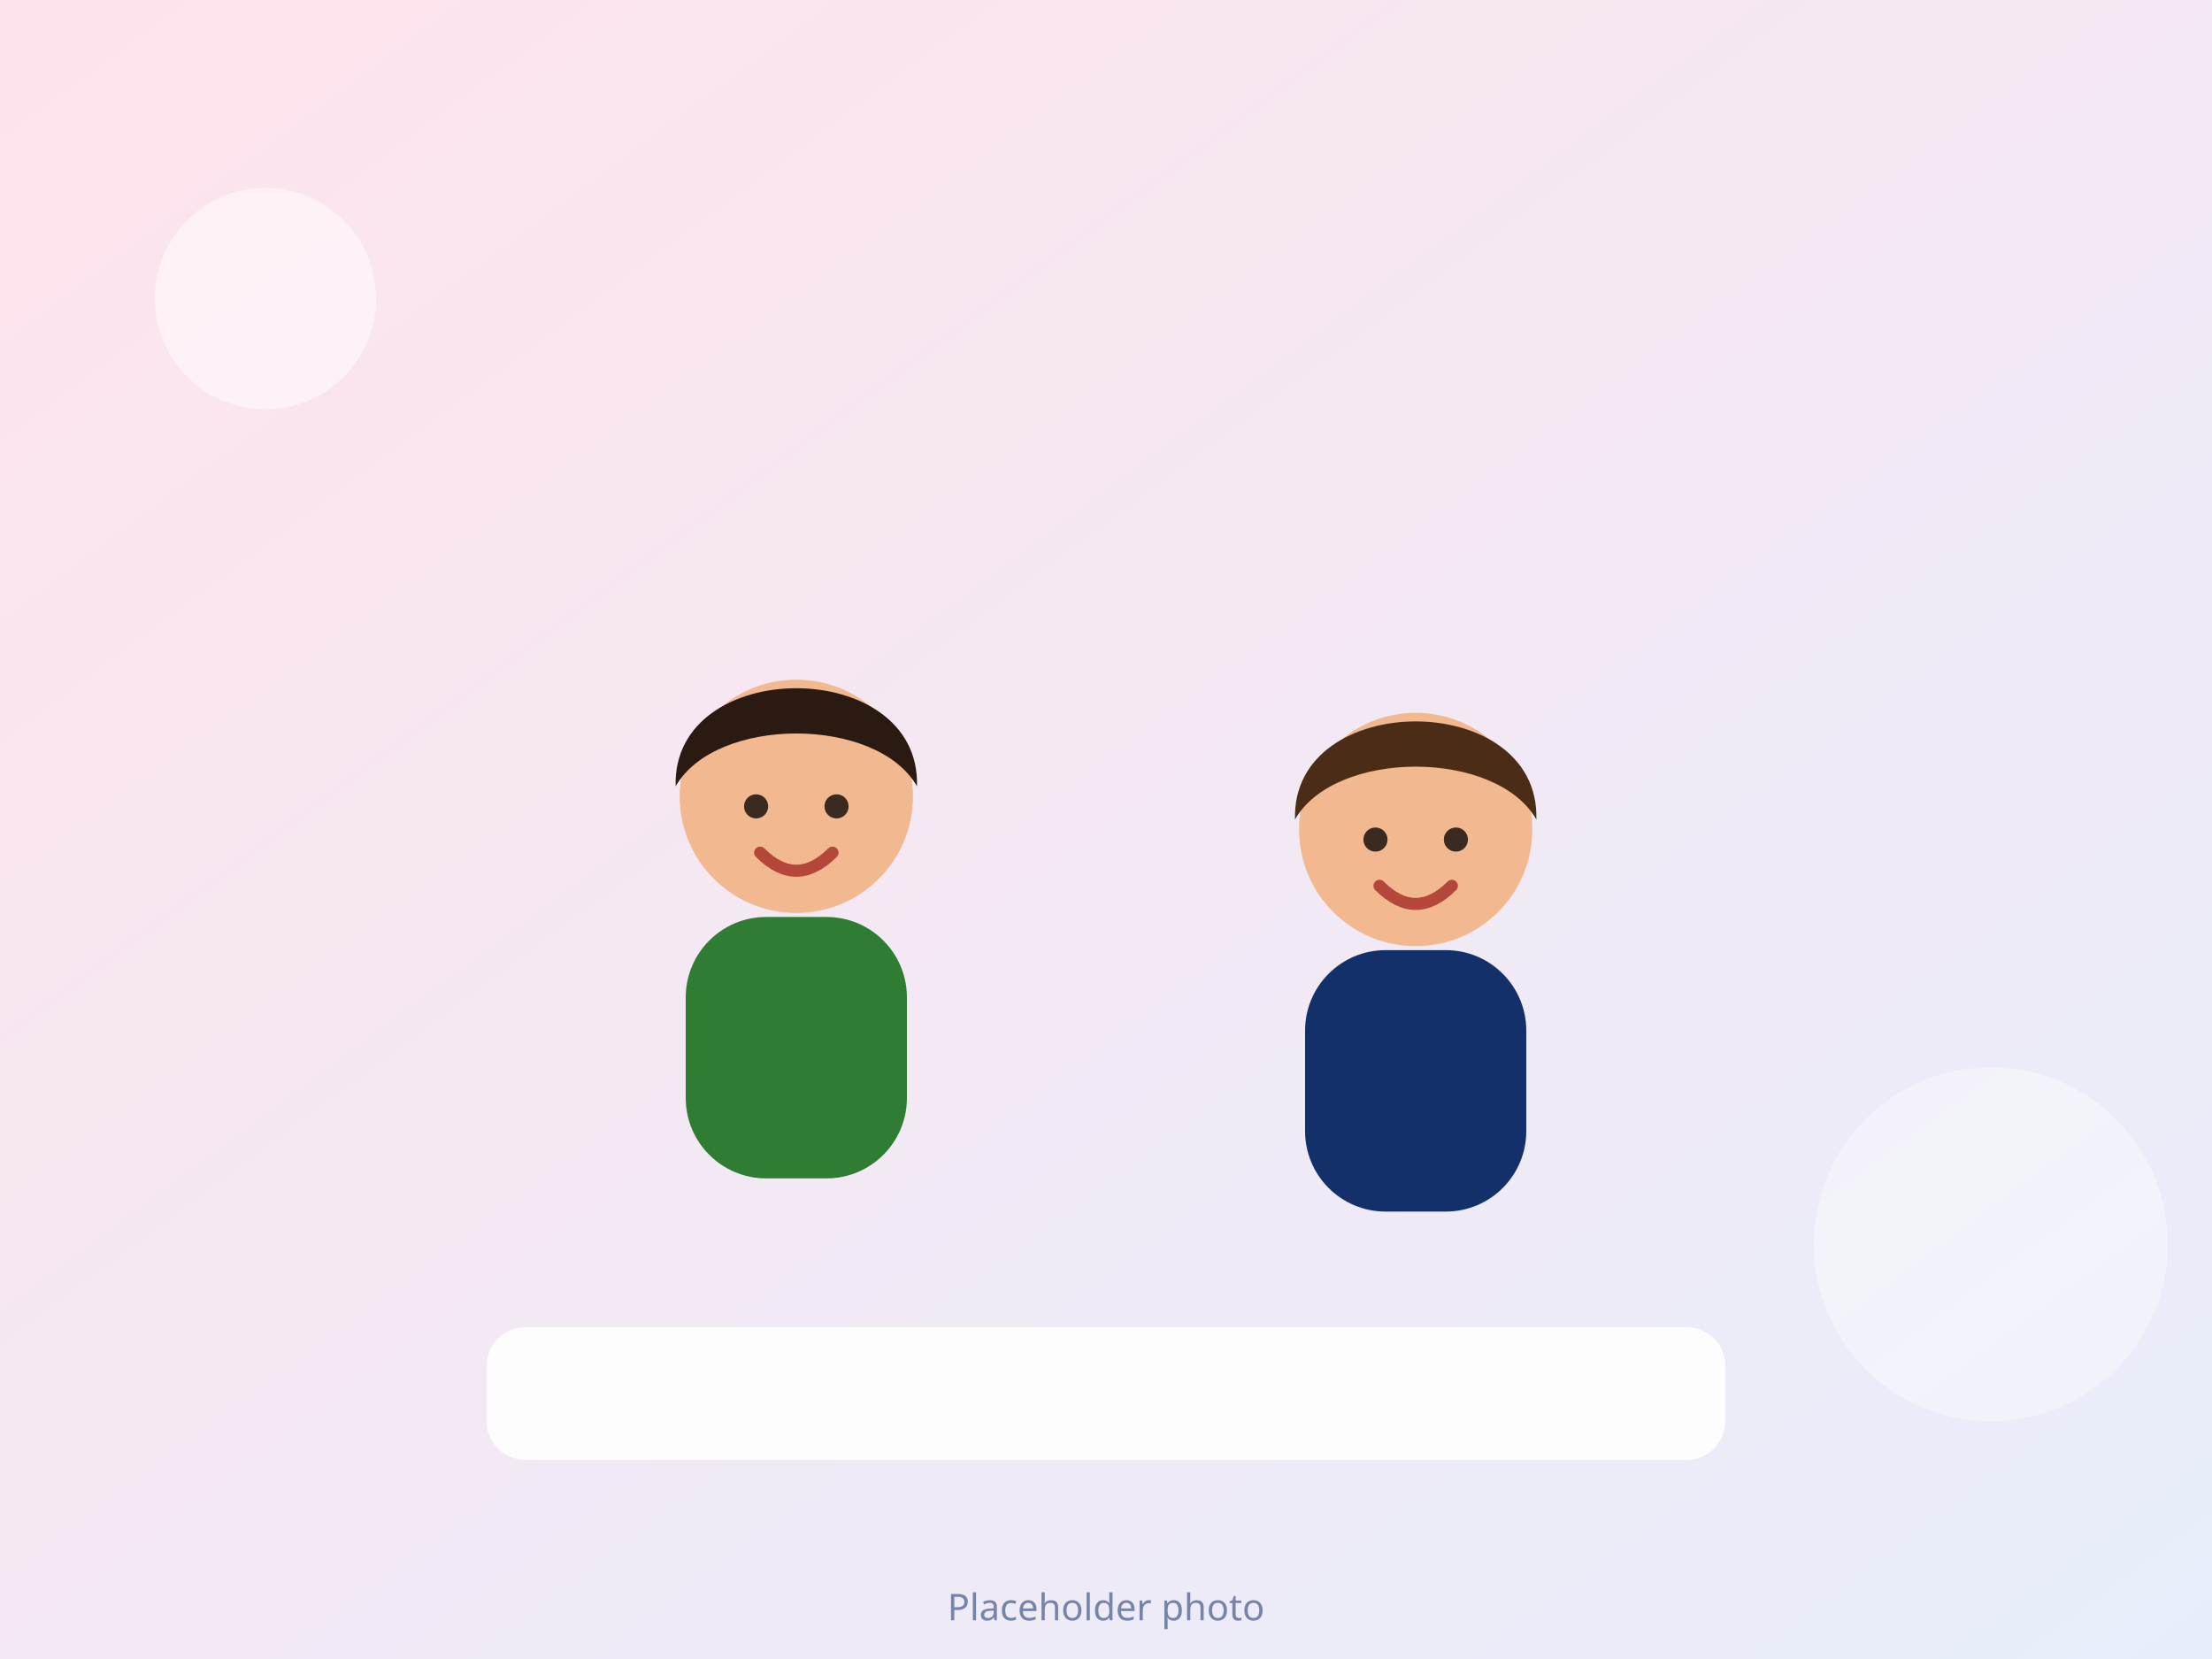
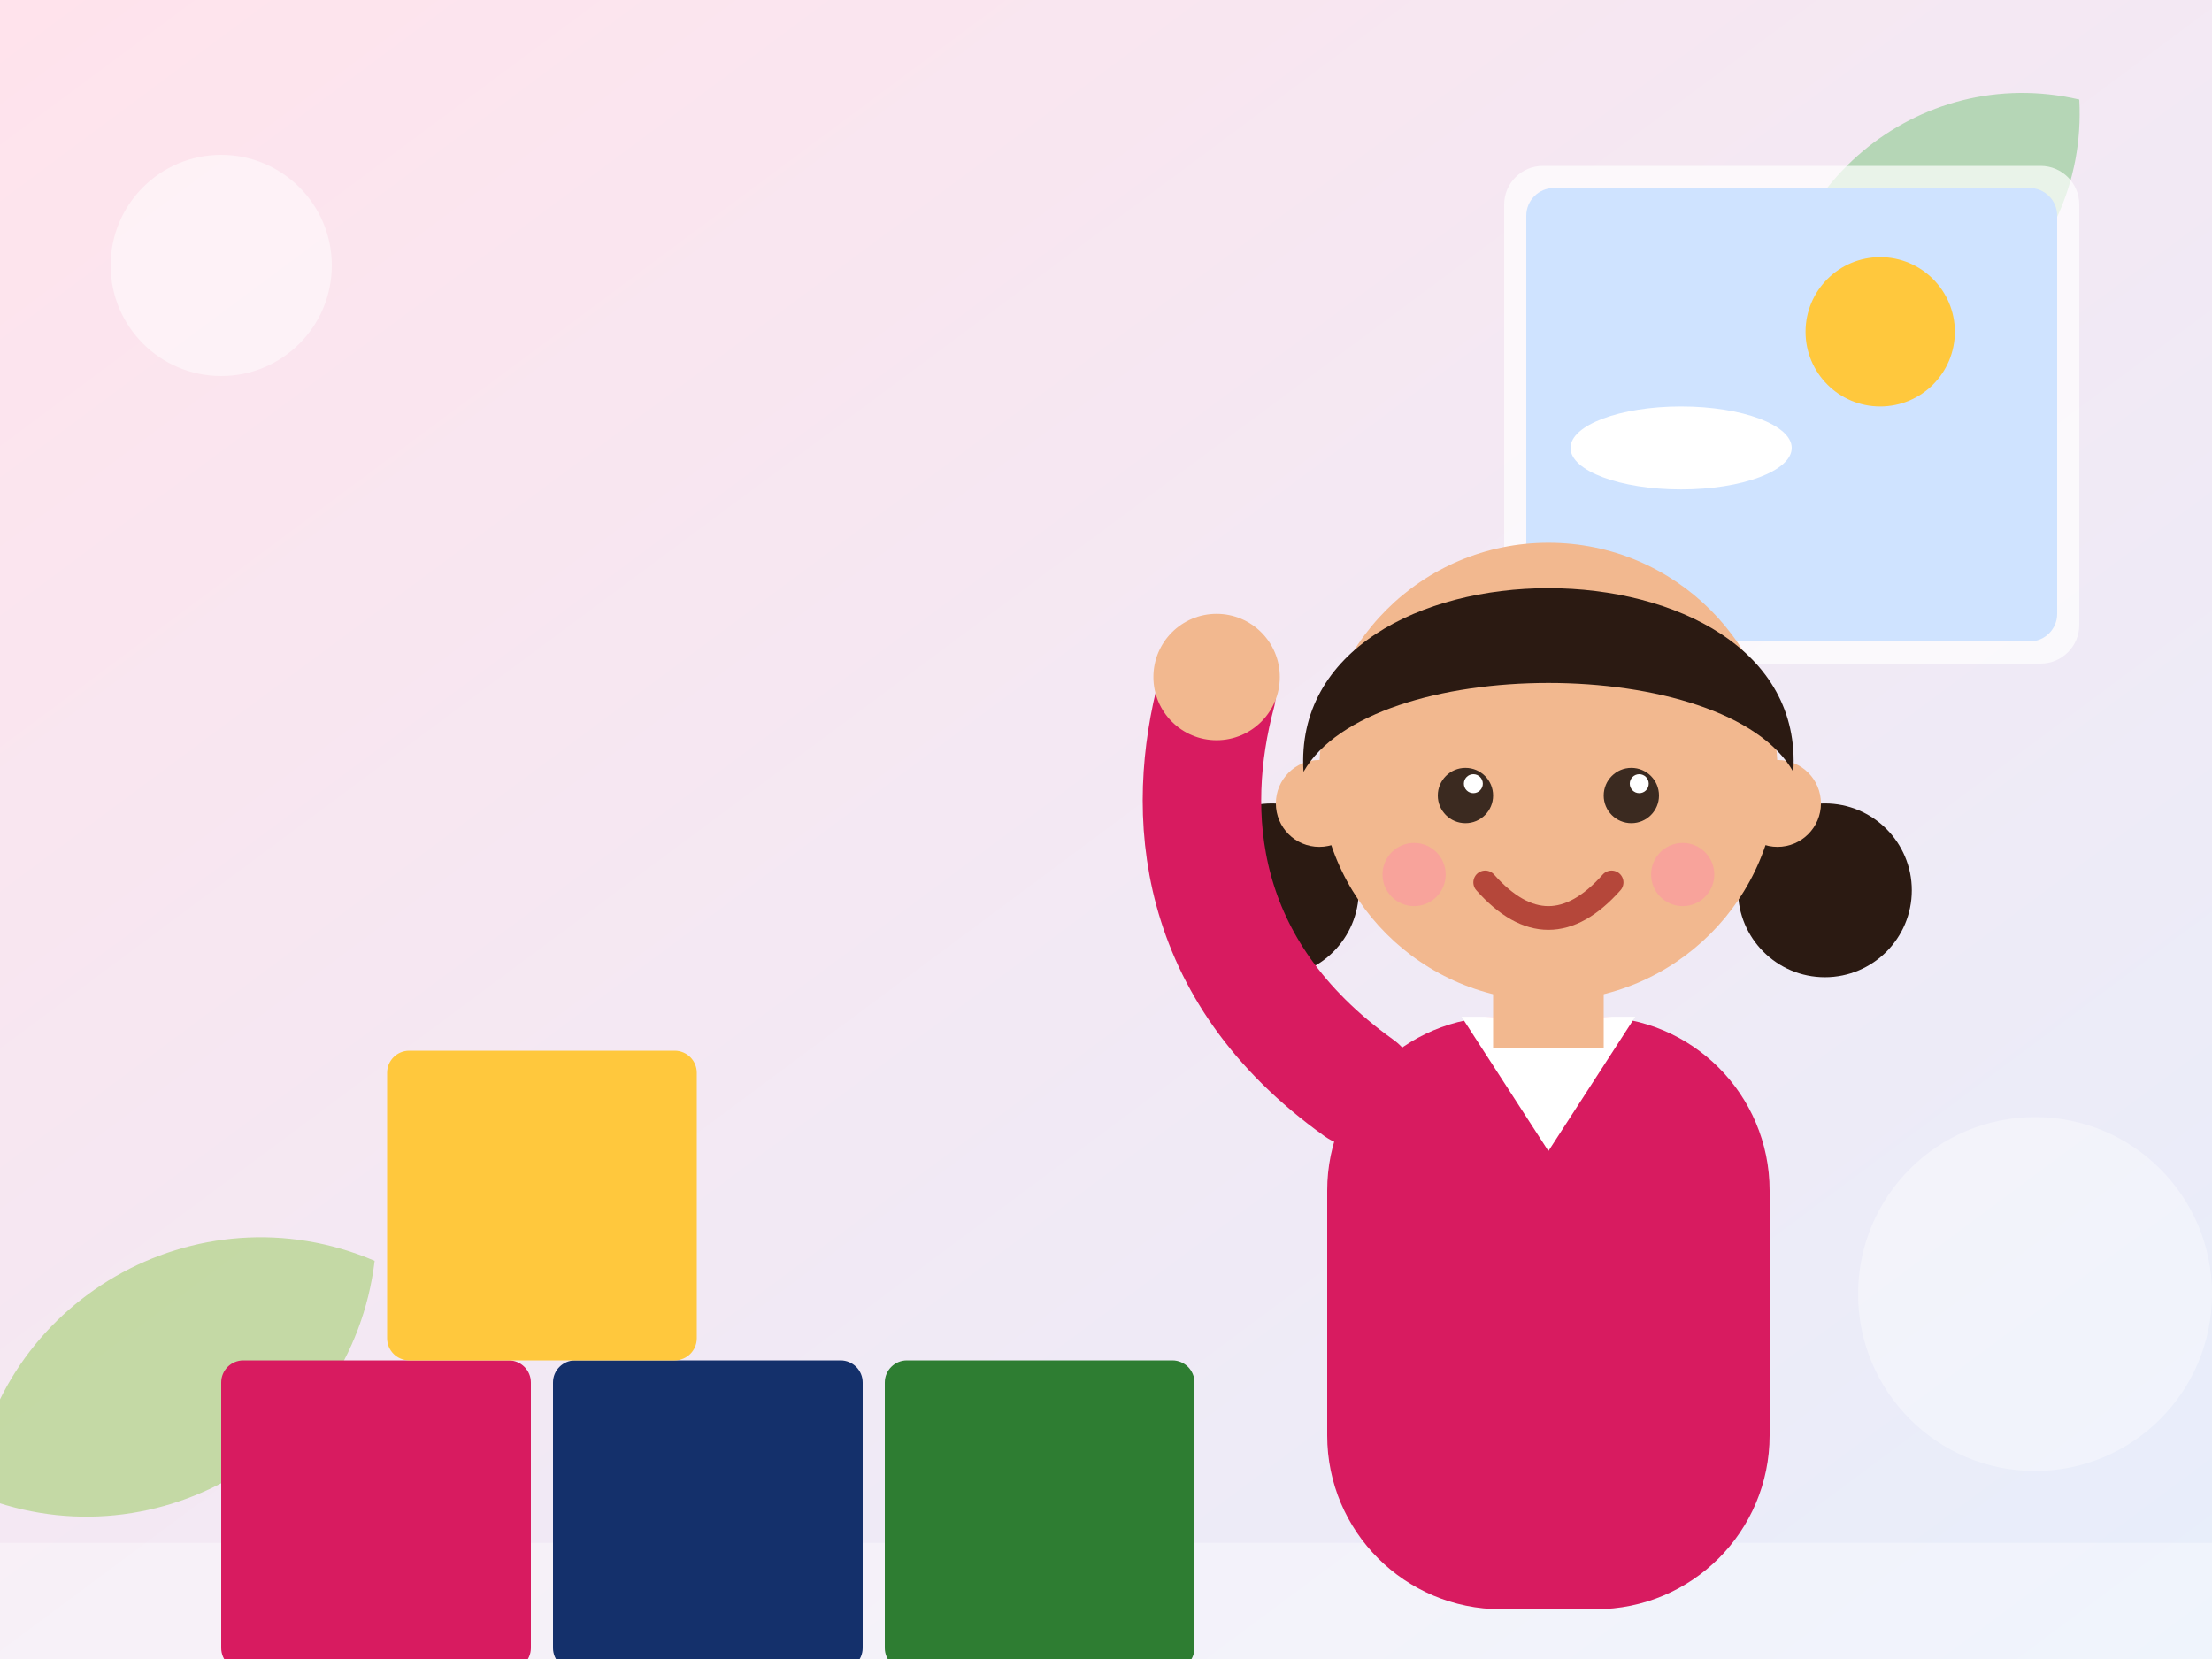
- <svg xmlns="http://www.w3.org/2000/svg" viewBox="0 0 800 600" width="800" height="600" role="img" aria-label="Gallery photo 2 (placeholder)">
+ <svg xmlns="http://www.w3.org/2000/svg" viewBox="0 0 800 600" width="800" height="600" role="img" aria-label="Learning activity illustration 2">
  <defs>
    <linearGradient id="g" x1="0" y1="0" x2="1" y2="1">
      <stop offset="0" stop-color="#ffe3ec" />
      <stop offset="1" stop-color="#e7eefb" />
    </linearGradient>
  </defs>
  <rect width="800" height="600" fill="url(#g)" />
-   <circle cx="96" cy="108" r="40" fill="#fff" opacity=".5" />
-   <circle cx="720" cy="450" r="64" fill="#fff" opacity=".35" />
-   <g transform="translate(288 288) scale(0.7272727)">
-     <rect x="-55" y="60" width="110" height="130" rx="40" fill="#2e7d32" />
+   <circle cx="80" cy="96" r="40" fill="#fff" opacity=".5" />
+   <circle cx="736" cy="468" r="64" fill="#fff" opacity=".35" />
+   <path transform="translate(-10 540) rotate(-30) scale(1.4)" d="M0 0C30-40 90-40 120 0C90 40 30 40 0 0Z" fill="#9ccc65" opacity=".55" />
+   <path transform="translate(752 36) rotate(140) scale(1.2)" d="M0 0C30-40 90-40 120 0C90 40 30 40 0 0Z" fill="#81c784" opacity=".55" />
+   <rect y="558" width="800" height="42" fill="#fff" opacity=".35" />
+   <g transform="translate(544 60)">
+     <rect width="208" height="180" rx="14" fill="#fff" opacity=".7" />
+     <rect x="8" y="8" width="192" height="164" rx="10" fill="#cfe3ff" />
+     <circle cx="136" cy="60" r="27" fill="#ffc83d" />
+     <ellipse cx="64" cy="102" rx="40" ry="15" fill="#fff" />
+   </g>
+   <rect x="80" y="492" width="112" height="112" rx="8" fill="#d81b60" />
+   <rect x="200" y="492" width="112" height="112" rx="8" fill="#14306b" />
+   <rect x="320" y="492" width="112" height="112" rx="8" fill="#2e7d32" />
+   <rect x="140" y="380" width="112" height="112" rx="8" fill="#ffc83d" />
+   <g transform="translate(560 279.1429) scale(1.428571)">
+     <circle cx="-70" cy="30" r="22" fill="#2b1a12" />
+     <circle cx="70" cy="30" r="22" fill="#2b1a12" />
+     <rect x="-56" y="62" width="112" height="150" rx="44" fill="#d81b60" />
+     <path d="M-22 62L0 96L22 62Z" fill="#fff" />
+     <path d="M-48 80C-90 50-92 10-84-20" stroke="#d81b60" stroke-width="30" stroke-linecap="round" fill="none" />
+     <circle cx="-84" cy="-24" r="16" fill="#f2b88f" />
+     <rect x="-14" y="48" width="28" height="22" fill="#f2b88f" />
+     <circle cx="-58" cy="8" r="11" fill="#f2b88f" />
+     <circle cx="58" cy="8" r="11" fill="#f2b88f" />
    <circle cx="0" cy="0" r="58" fill="#f2b88f" />
-     <path d="M-60 -5 C-62 -70 62 -70 60 -5 C40 -40 -40 -40 -60 -5Z" fill="#2b1a12" />
-     <circle cx="-20" cy="5" r="6" fill="#3b2a20" />
-     <circle cx="20" cy="5" r="6" fill="#3b2a20" />
-     <path d="M-18 28 Q0 46 18 28" stroke="#b5473a" stroke-width="6" fill="none" stroke-linecap="round" />
+     <path d="M-62 0C-66-62 66-62 62 0C45-30-45-30-62 0Z" fill="#2b1a12" />
+     <circle cx="-21" cy="6" r="7" fill="#3b2a20" />
+     <circle cx="21" cy="6" r="7" fill="#3b2a20" />
+     <circle cx="-19" cy="3" r="2.4" fill="#fff" />
+     <circle cx="23" cy="3" r="2.4" fill="#fff" />
+     <circle cx="-34" cy="26" r="8" fill="#ff8aa8" opacity=".45" />
+     <circle cx="34" cy="26" r="8" fill="#ff8aa8" opacity=".45" />
+     <path d="M-16 28Q0 46 16 28" stroke="#b5473a" stroke-width="6" fill="none" stroke-linecap="round" />
  </g>
-   <g transform="translate(512 300) scale(0.7272727)">
-     <rect x="-55" y="60" width="110" height="130" rx="40" fill="#14306b" />
-     <circle cx="0" cy="0" r="58" fill="#f2b88f" />
-     <path d="M-60 -5 C-62 -70 62 -70 60 -5 C40 -40 -40 -40 -60 -5Z" fill="#4a2c17" />
-     <circle cx="-20" cy="5" r="6" fill="#3b2a20" />
-     <circle cx="20" cy="5" r="6" fill="#3b2a20" />
-     <path d="M-18 28 Q0 46 18 28" stroke="#b5473a" stroke-width="6" fill="none" stroke-linecap="round" />
-   </g>
-   <rect x="176" y="480" width="448" height="48" rx="14" fill="#fff" opacity=".9" />
-   <text x="400" y="586" text-anchor="middle" font-family="sans-serif" font-size="13.333" fill="#14306b" opacity=".55">Placeholder photo</text>
</svg>
